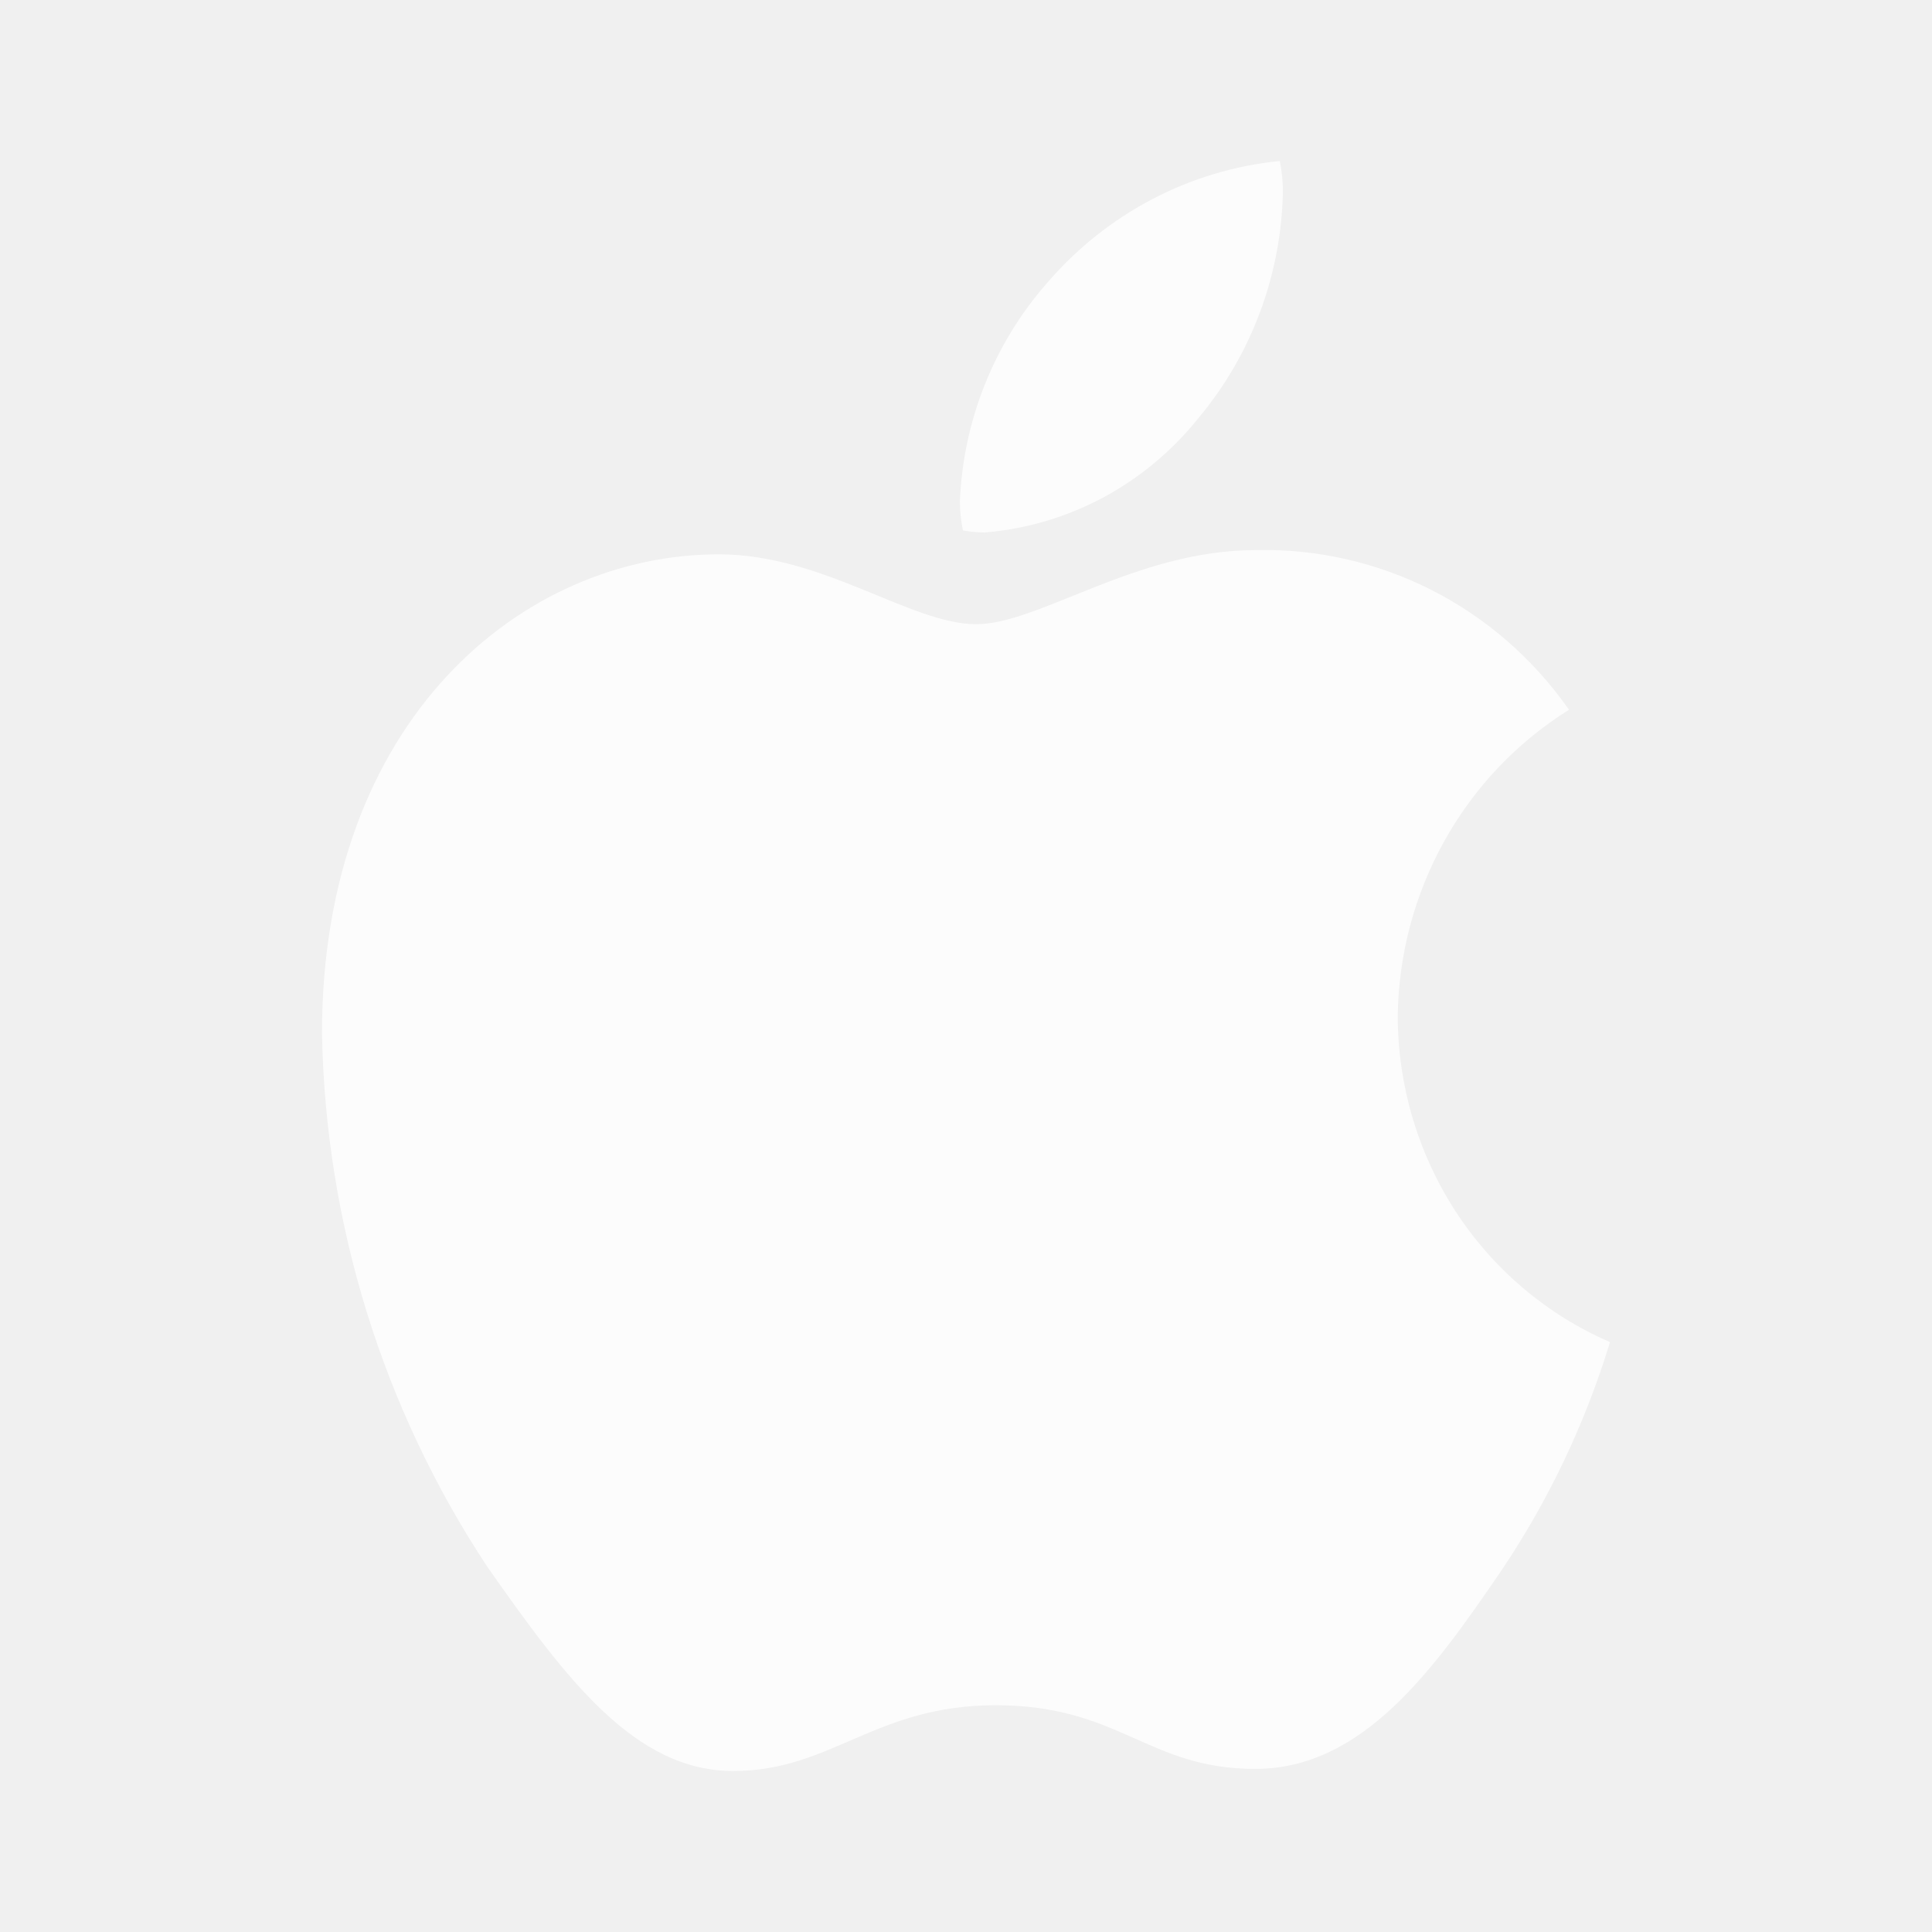
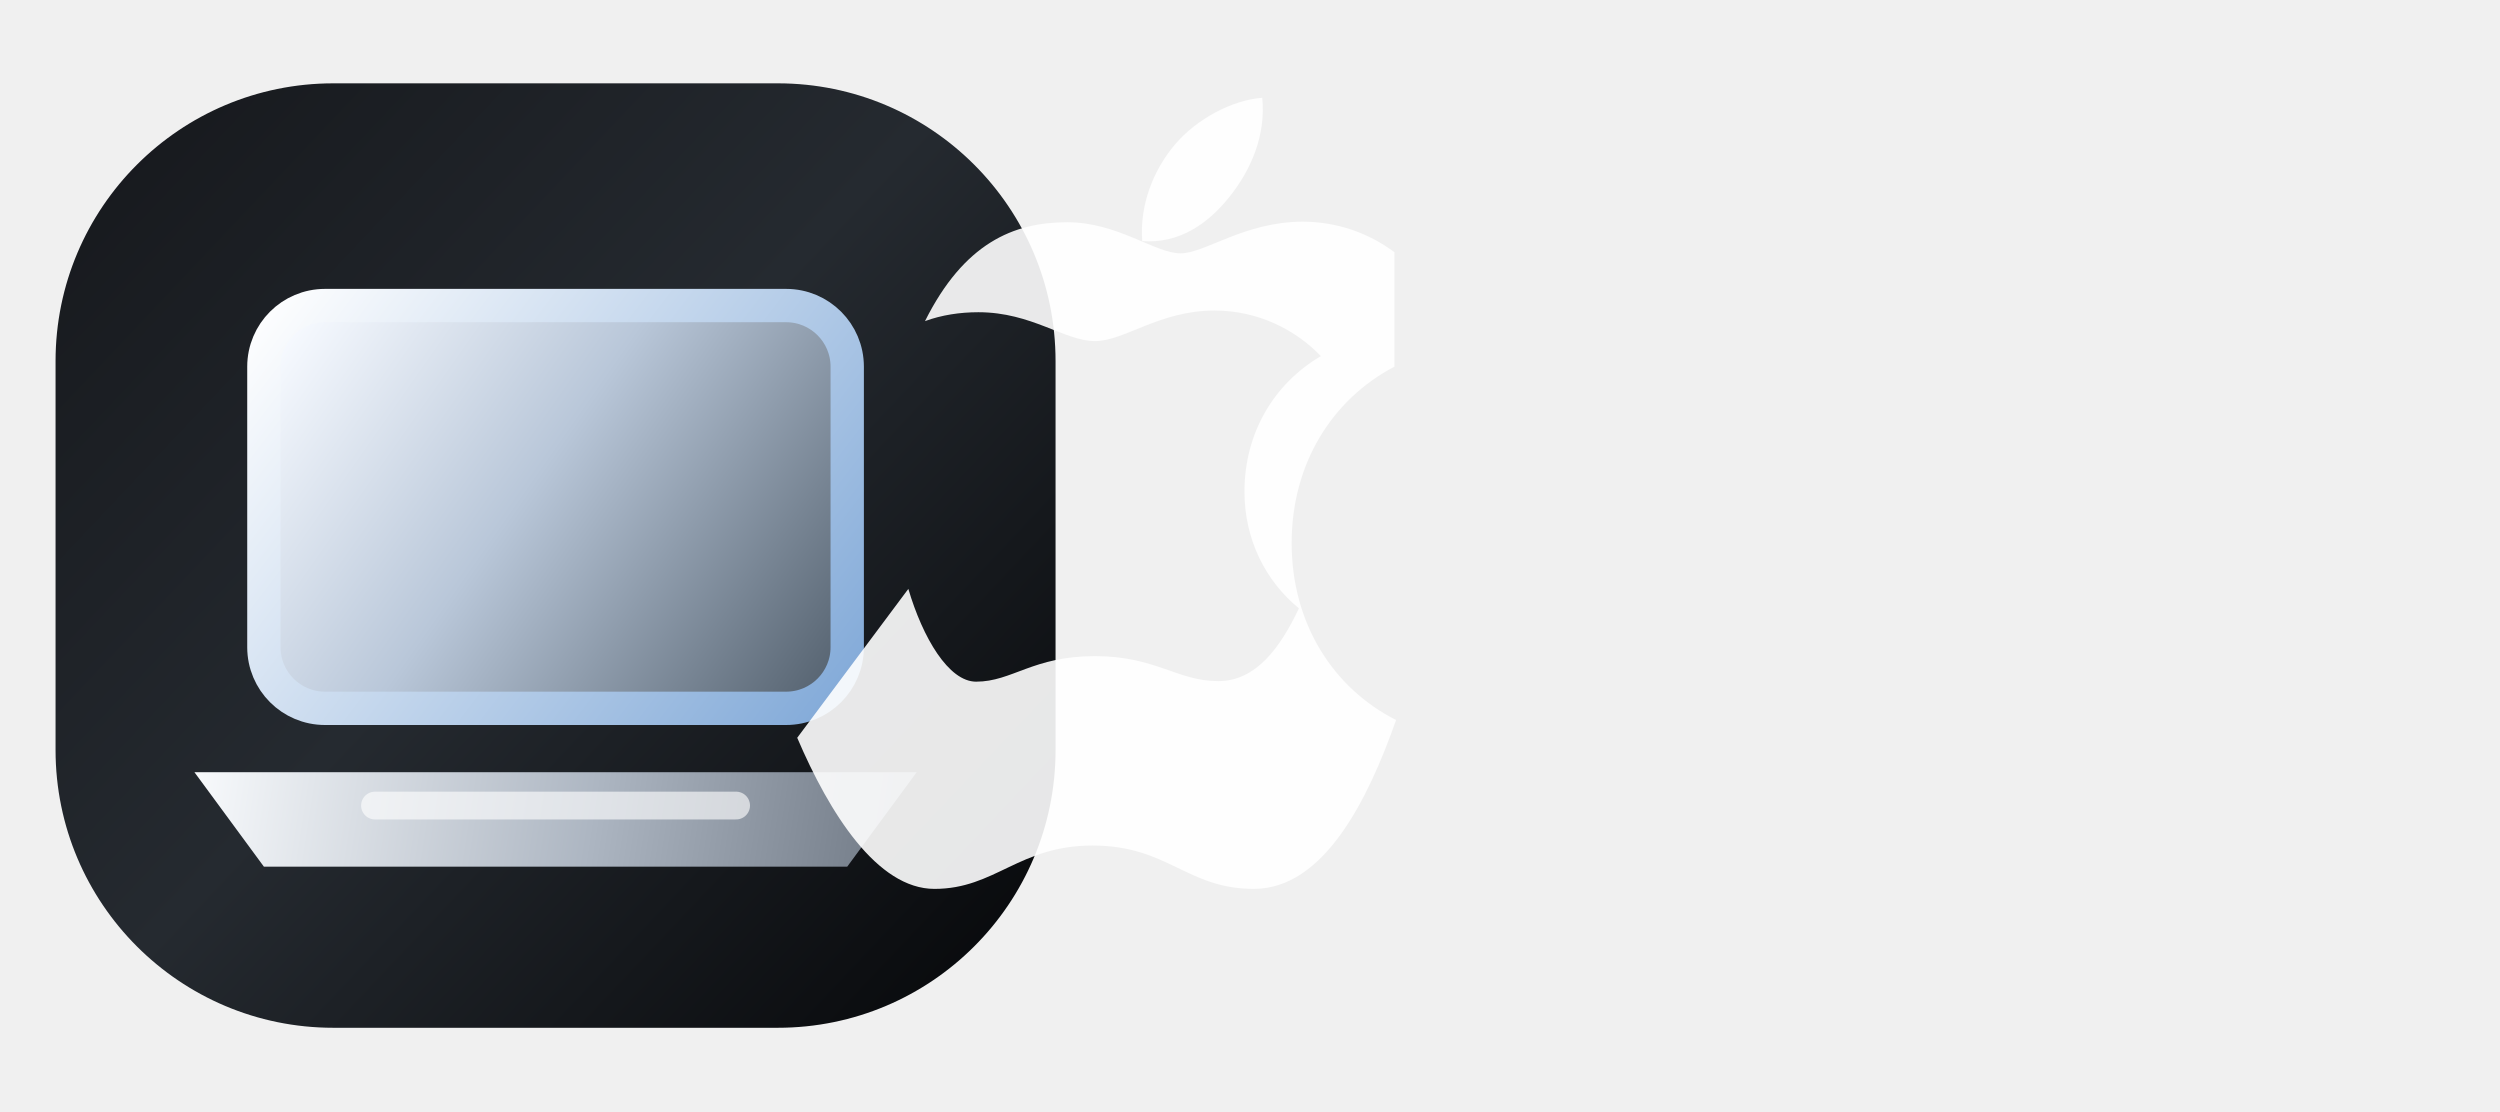
- <svg xmlns="http://www.w3.org/2000/svg" width="24" height="24" viewBox="0 0 24 24" fill="none">
-   <path d="M19.491 8.817C18.848 9.218 18.316 9.777 17.944 10.444C17.572 11.11 17.372 11.862 17.363 12.628C17.366 13.491 17.617 14.334 18.085 15.053C18.554 15.772 19.22 16.335 20 16.672C19.692 17.682 19.237 18.639 18.65 19.511C17.809 20.743 16.93 21.974 15.592 21.974C14.255 21.974 13.911 21.183 12.369 21.183C10.866 21.183 10.331 22 9.108 22C7.885 22 7.032 20.859 6.051 19.459C4.755 17.498 4.043 15.198 4 12.836C4 8.947 6.484 6.886 8.93 6.886C10.229 6.886 11.312 7.754 12.127 7.754C12.905 7.754 14.115 6.834 15.592 6.834C16.352 6.814 17.105 6.985 17.785 7.33C18.465 7.676 19.05 8.187 19.491 8.817ZM14.892 5.188C15.543 4.408 15.912 3.425 15.936 2.402C15.938 2.267 15.925 2.132 15.898 2C14.779 2.111 13.745 2.654 13.006 3.517C12.349 4.265 11.966 5.223 11.924 6.226C11.924 6.348 11.937 6.469 11.962 6.589C12.05 6.606 12.139 6.614 12.229 6.615C12.745 6.573 13.247 6.425 13.705 6.18C14.162 5.934 14.566 5.597 14.892 5.188Z" fill="white" fill-opacity="0.8" />
+ <svg xmlns="http://www.w3.org/2000/svg" width="90" height="40" viewBox="0 0 90 40" fill="none" role="img" aria-labelledby="logo-title">
+   <rect x="2" y="3" width="36" height="34" rx="10" fill="url(#logo-bg)" />
+   <rect x="9.5" y="11" width="21" height="14.5" rx="2.2" fill="url(#screen)" stroke="url(#screen-stroke)" stroke-width="1.2" />
+   <path d="M7 27.8H33L30.5 31.2H9.5L7 27.8Z" fill="url(#deck)" />
+   <path d="M13.5 29H26.5" stroke="white" stroke-opacity=".62" stroke-width="1" stroke-linecap="round" />
+   <path d="M50.2 13.2C47.95 14.38 46.5 16.7 46.5 19.55C46.5 22.45 48 24.78 50.26 25.92C49.24 28.82 47.65 32 45.14 32C42.72 32 42.05 30.44 39.33 30.44C36.68 30.44 35.83 32 33.64 32C31.58 32 29.86 29.28 28.7 26.56L32.7 21.2C33.22 22.96 34.15 24.54 35.14 24.54C36.44 24.54 37.18 23.62 39.42 23.62C41.6 23.62 42.38 24.52 43.86 24.52C45.2 24.52 46.08 23.34 46.76 21.9C45.56 20.92 44.8 19.42 44.8 17.7C44.8 15.6 45.85 13.82 47.55 12.82C46.65 11.88 45.3 11.18 43.72 11.18C41.74 11.18 40.48 12.28 39.42 12.28C38.32 12.28 37.15 11.24 35.22 11.24C34.56 11.24 33.9 11.34 33.3 11.56C34.7 8.76 36.48 8 38.42 8C40.24 8 41.58 9.12 42.5 9.12C43.38 9.12 44.8 7.98 46.9 7.98C48.08 7.98 49.24 8.36 50.2 9.08V13.2ZM44.25 7.1C43.48 8.06 42.45 8.78 41.12 8.68C41.02 7.38 41.52 6.12 42.3 5.2C43.08 4.28 44.36 3.6 45.44 3.52C45.58 4.86 45.04 6.12 44.25 7.1Z" fill="white" fill-opacity=".9" />
+   <defs>
+     <linearGradient id="logo-bg" x1="2" y1="3" x2="38" y2="37" gradientUnits="userSpaceOnUse">
+       <stop stop-color="#15171B" />
+       <stop offset=".48" stop-color="#252A30" />
+       <stop offset="1" stop-color="#050608" />
+     </linearGradient>
+     <linearGradient id="screen" x1="11" y1="11" x2="31" y2="25" gradientUnits="userSpaceOnUse">
+       <stop stop-color="#F7FAFF" />
+       <stop offset=".42" stop-color="#B9C7D9" />
+       <stop offset="1" stop-color="#4E5B68" />
+     </linearGradient>
+     <linearGradient id="screen-stroke" x1="10" y1="10" x2="31" y2="26" gradientUnits="userSpaceOnUse">
+       <stop stop-color="#FFFFFF" />
+       <stop offset="1" stop-color="#7EA7D7" />
+     </linearGradient>
+     <linearGradient id="deck" x1="7" y1="27.8" x2="32.8" y2="31.8" gradientUnits="userSpaceOnUse">
+       <stop stop-color="#F8FAFC" />
+       <stop offset=".55" stop-color="#ADB6C2" />
+       <stop offset="1" stop-color="#6E7783" />
+     </linearGradient>
+   </defs>
</svg>
